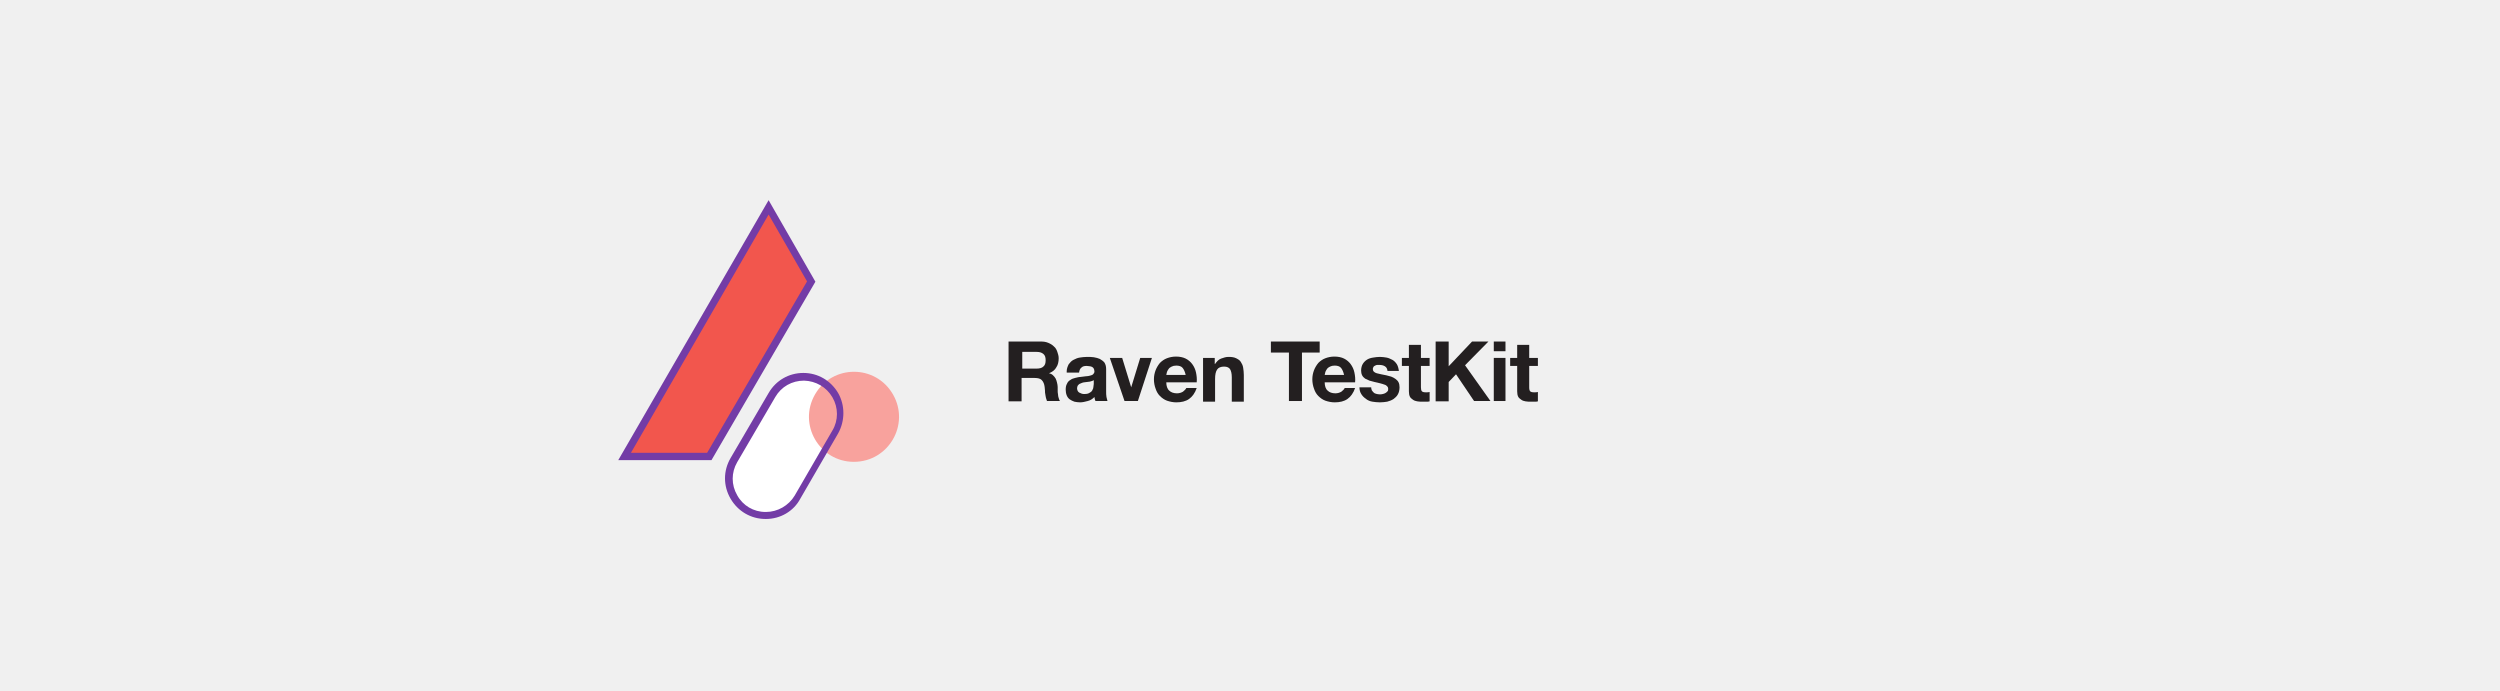
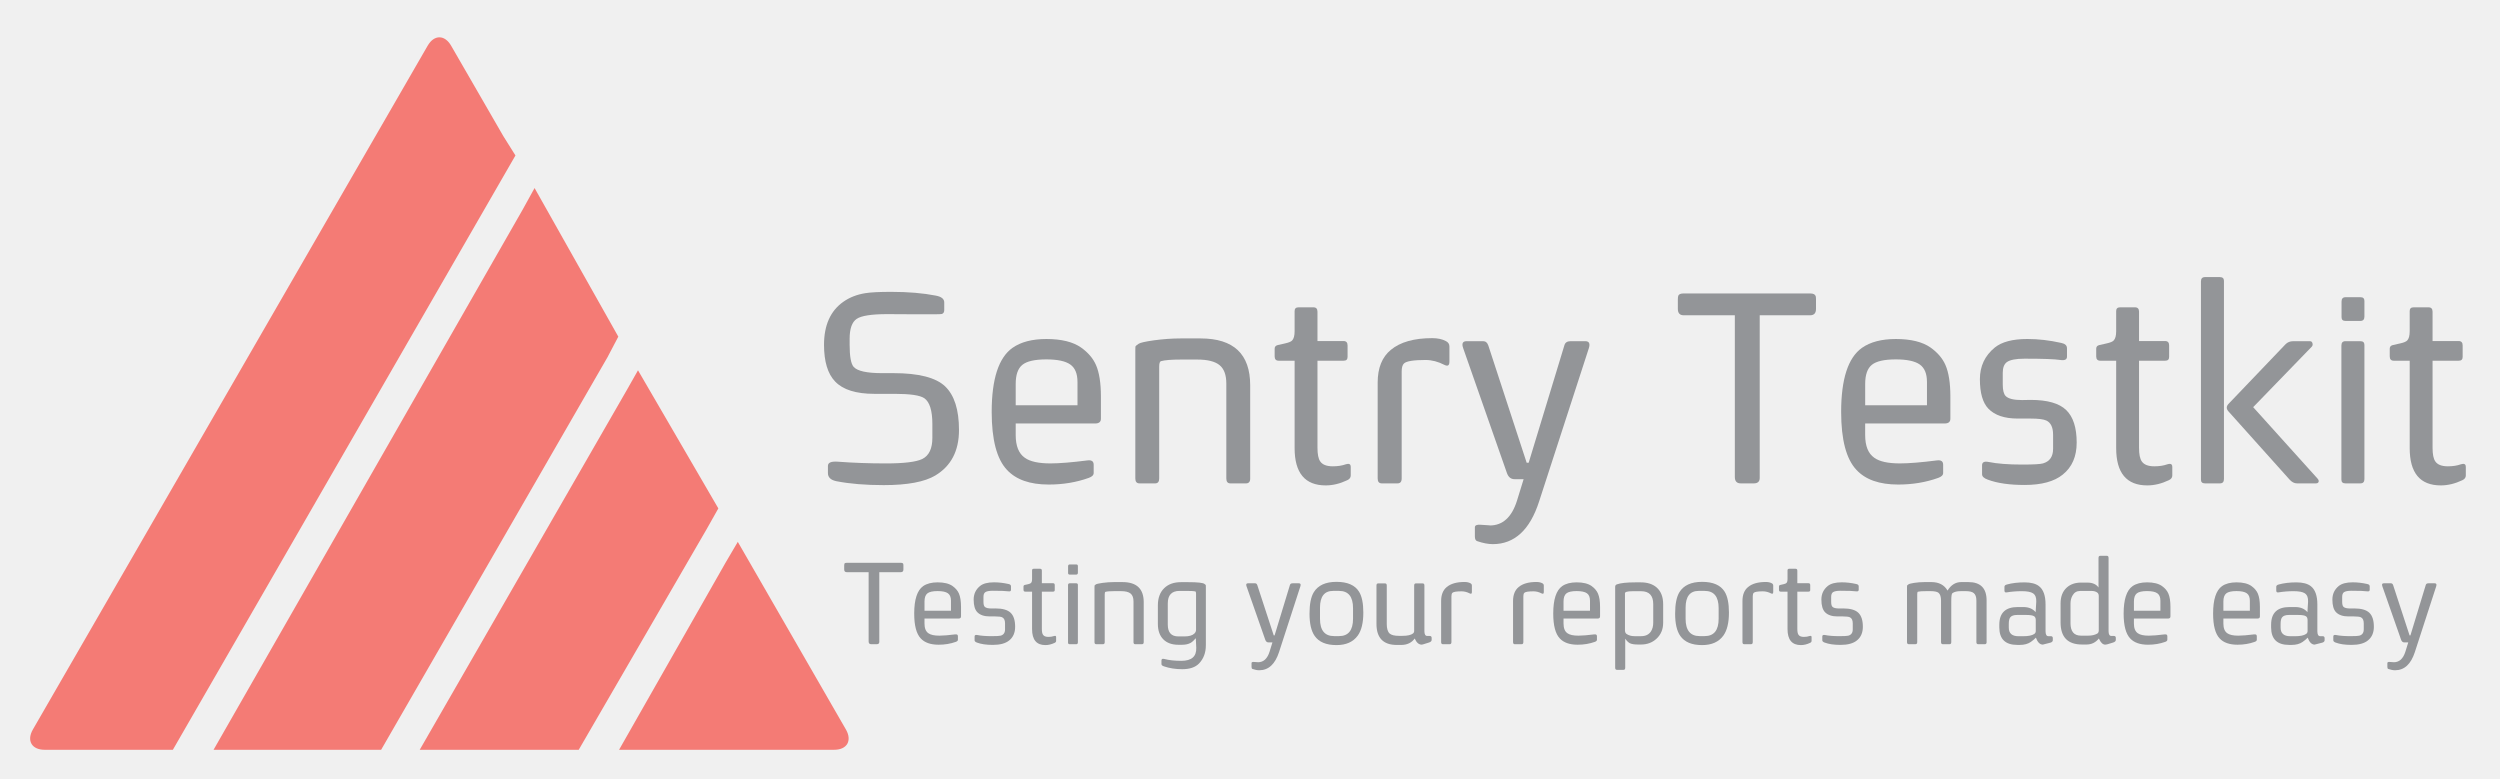
- <svg xmlns="http://www.w3.org/2000/svg" version="1.1" x="0px" y="0px" viewBox="0 0 748.1 206.7" style="enable-background:new 0 0 748.1 206.7;" xml:space="preserve">
-   <style type="text/css">
- 	.st0{display:none;}
- 	.st1{display:inline;}
- 	.st2{fill:#733CA6;}
- 	.st3{fill:#FFFFFF;}
- 	.st4{fill:#F8A29D;}
- 	.st5{fill:none;stroke:#733CA6;stroke-width:3.011;stroke-miterlimit:10;}
- 	.st6{fill:#F2564D;stroke:#733CA6;stroke-width:3.011;stroke-miterlimit:10;}
- 	.st7{fill:#FFFEFE;}
- 	.st8{fill:#FFFDFD;}
- 	.st9{fill:#FFFCFC;}
- 	.st10{fill:#FFFBFB;}
- 	.st11{fill:#FFFAFA;}
- 	.st12{fill:#FFF9F9;}
- 	.st13{fill:#FEF8F8;}
- 	.st14{fill:#FEF7F7;}
- 	.st15{fill:#FEF6F6;}
- 	.st16{fill:#FEF6F5;}
- 	.st17{fill:#FEF5F4;}
- 	.st18{fill:#FEF4F3;}
- 	.st19{fill:#FEF3F2;}
- 	.st20{fill:#FEF2F1;}
- 	.st21{fill:#FEF1F0;}
- 	.st22{fill:#FEF0EF;}
- 	.st23{fill:#FEEFEE;}
- 	.st24{fill:#FEEEED;}
- 	.st25{fill:#FEEDEC;}
- 	.st26{fill:#FEECEB;}
- 	.st27{fill:#FDEBEA;}
- 	.st28{fill:#FDEAE9;}
- 	.st29{fill:#FDE9E8;}
- 	.st30{fill:#FDE8E7;}
- 	.st31{fill:#FDE7E6;}
- 	.st32{fill:#FDE6E5;}
- 	.st33{fill:#FDE5E4;}
- 	.st34{fill:#FDE4E3;}
- 	.st35{fill:#FDE3E2;}
- 	.st36{fill:#FDE3E1;}
- 	.st37{fill:#FDE2E0;}
- 	.st38{fill:#FDE1DF;}
- 	.st39{fill:#FDE0DE;}
- 	.st40{fill:#FDDFDD;}
- 	.st41{fill:#FCDEDC;}
- 	.st42{fill:#FCDDDB;}
- 	.st43{fill:#FCDCDA;}
- 	.st44{fill:#FCDBD9;}
- 	.st45{fill:#FCDAD8;}
- 	.st46{fill:#FCD9D7;}
- 	.st47{fill:#FCD8D6;}
- 	.st48{fill:#FCD7D5;}
- 	.st49{fill:#FCD6D4;}
- 	.st50{fill:#FCD5D3;}
- 	.st51{fill:#FCD4D2;}
- 	.st52{fill:#FCD3D1;}
- 	.st53{fill:#FCD2D0;}
- 	.st54{fill:#FBD1CF;}
- 	.st55{fill:#FBD0CE;}
- 	.st56{fill:#FBD0CD;}
- 	.st57{fill:#FBCFCC;}
- 	.st58{fill:#FBCECB;}
- 	.st59{fill:#FBCDCA;}
- 	.st60{fill:#FBCCC9;}
- 	.st61{fill:#FBCBC8;}
- 	.st62{fill:#FBCAC7;}
- 	.st63{fill:#FBC9C6;}
- 	.st64{fill:#FBC8C5;}
- 	.st65{fill:#FBC7C4;}
- 	.st66{fill:#FBC6C3;}
- 	.st67{fill:#FBC5C2;}
- 	.st68{fill:#FAC4C1;}
- 	.st69{fill:#FAC3C0;}
- 	.st70{fill:#FAC2BF;}
- 	.st71{fill:#FAC1BE;}
- 	.st72{fill:#FAC0BD;}
- 	.st73{fill:#FABFBC;}
- 	.st74{fill:#FABEBB;}
- 	.st75{fill:#FABDBA;}
- 	.st76{fill:#FABDB9;}
- 	.st77{fill:#FABCB8;}
- 	.st78{fill:#FABBB7;}
- 	.st79{fill:#FABAB6;}
- 	.st80{fill:#FAB9B5;}
- 	.st81{fill:#FAB8B4;}
- 	.st82{fill:#F9B7B3;}
- 	.st83{fill:#F9B6B2;}
- 	.st84{fill:#F9B5B1;}
- 	.st85{fill:#F9B4B0;}
- 	.st86{fill:#F9B3AF;}
- 	.st87{fill:#F9B2AE;}
- 	.st88{fill:#F9B1AD;}
- 	.st89{fill:#F9B0AC;}
- 	.st90{fill:#F9AFAB;}
- 	.st91{fill:#F9AEAA;}
- 	.st92{fill:#F9ADA9;}
- 	.st93{fill:#F9ACA8;}
- 	.st94{fill:#F9ABA7;}
- 	.st95{fill:#F9ABA6;}
- 	.st96{fill:#F8AAA5;}
- 	.st97{fill:#F8A9A4;}
- 	.st98{fill:#F8A8A3;}
- 	.st99{fill:#F8A7A2;}
- 	.st100{fill:#F8A6A1;}
- 	.st101{fill:#F8A5A0;}
- 	.st102{fill:#F8A49F;}
- 	.st103{fill:#F8A39E;}
- 	.st104{fill:#F8A19C;}
- 	.st105{fill:#F8A09B;}
- 	.st106{fill:#F89F9A;}
- 	.st107{fill:#F89E99;}
- 	.st108{fill:#F79D98;}
- 	.st109{fill:#F79C97;}
- 	.st110{fill:#F79B96;}
- 	.st111{fill:#F79A95;}
- 	.st112{fill:#F79994;}
- 	.st113{fill:#F79893;}
- 	.st114{fill:#F79892;}
- 	.st115{fill:#F79791;}
- 	.st116{fill:#F79690;}
- 	.st117{fill:#F7958F;}
- 	.st118{fill:#F7948E;}
- 	.st119{fill:#F7938D;}
- 	.st120{fill:#F7928C;}
- 	.st121{fill:#F7918B;}
- 	.st122{fill:#F6908A;}
- 	.st123{fill:#F68F89;}
- 	.st124{fill:#F68E88;}
- 	.st125{fill:#F68D87;}
- 	.st126{fill:#F68C86;}
- 	.st127{fill:#F68B85;}
- 	.st128{fill:#F68A84;}
- 	.st129{fill:#F68983;}
- 	.st130{fill:#F68882;}
- 	.st131{fill:#F68781;}
- 	.st132{fill:#F68680;}
- 	.st133{fill:#F6857F;}
- 	.st134{fill:#F6857E;}
- 	.st135{fill:#F6847D;}
- 	.st136{fill:#F5837C;}
- 	.st137{fill:#F5827B;}
- 	.st138{fill:#F5817A;}
- 	.st139{fill:#F58079;}
- 	.st140{fill:#F57F78;}
- 	.st141{fill:#F57E77;}
- 	.st142{fill:#F57D76;}
- 	.st143{fill:#F57C75;}
- 	.st144{fill:#F57B74;}
- 	.st145{fill:#F57A73;}
- 	.st146{fill:#F57972;}
- 	.st147{fill:#F57871;}
- 	.st148{fill:#F57770;}
- 	.st149{fill:#F4766F;}
- 	.st150{fill:#F4756E;}
- 	.st151{fill:#F4746D;}
- 	.st152{fill:#F4736C;}
- 	.st153{fill:#F4726B;}
- 	.st154{fill:#F4726A;}
- 	.st155{fill:#F47169;}
- 	.st156{fill:#F47068;}
- 	.st157{fill:#F46F67;}
- 	.st158{fill:#F46E66;}
- 	.st159{fill:#F46D65;}
- 	.st160{fill:#F46C64;}
- 	.st161{fill:#F46B63;}
- 	.st162{fill:#F46A62;}
- 	.st163{fill:#F36961;}
- 	.st164{fill:#F36860;}
- 	.st165{fill:#F3675F;}
- 	.st166{fill:#F3665E;}
- 	.st167{fill:#F3655D;}
- 	.st168{fill:#F3645C;}
- 	.st169{fill:#F3635B;}
- 	.st170{fill:#F3625A;}
- 	.st171{fill:#F36159;}
- 	.st172{fill:#F36058;}
- 	.st173{fill:#F35F57;}
- 	.st174{fill:#F35F56;}
- 	.st175{fill:#F35E55;}
- 	.st176{fill:#F35D54;}
- 	.st177{fill:#F25C53;}
- 	.st178{fill:#F25B52;}
- 	.st179{fill:#F25A51;}
- 	.st180{fill:#F25950;}
- 	.st181{fill:#F2584F;}
- 	.st182{fill:#F2574E;}
- 	.st183{fill:#F2564D;}
- 	.st184{fill:none;stroke:#733CA6;stroke-width:3;stroke-linejoin:round;stroke-miterlimit:10;}
- 	.st185{fill:none;stroke:#733CA6;stroke-width:2.956;stroke-linejoin:round;stroke-miterlimit:10;}
- 	.st186{display:inline;fill:none;}
- 	.st187{display:inline;fill:#231F20;}
- 	.st188{font-family:'HelveticaNeueW01-75Bold';}
- 	.st189{font-size:25.001px;}
- 	.st190{fill:none;stroke:#733CA6;stroke-width:4.5;stroke-miterlimit:10;}
- 	.st191{fill:#F2564D;stroke:#733CA6;stroke-width:4.5;stroke-miterlimit:10;}
- 	.st192{fill:none;stroke:#733CA6;stroke-width:3.5;stroke-miterlimit:10;}
- 	.st193{fill:#F2564D;stroke:#733CA6;stroke-width:3.5;stroke-miterlimit:10;}
- 	.st194{fill:#231F20;}
- </style>
-   <g id="Live_text_x26_lines" class="st0">
-     <rect x="329.2" y="102.2" class="st186" width="163.1" height="30.1" />
-     <text transform="matrix(1 0 0 1 329.2068 120.0483)" class="st187 st188 st189">Sentry TestKit</text>
-   </g>
-   <g id="Layer_1">
+ <svg xmlns="http://www.w3.org/2000/svg" version="1.1" id="Layer_1" x="0px" y="0px" width="295.334px" height="92px" viewBox="0 0 295.334 92" enable-background="new 0 0 295.334 92" xml:space="preserve">
+   <g>
+     <g>
+       <path fill="#F47B75" d="M60.892,18.365l-1.433-2.285L53.293,5.399c-0.763-1.32-2.009-1.32-2.771,0L3.886,86.175    c-0.762,1.32-0.139,2.4,1.386,2.4h15.149L60.892,18.365z" />
+     </g>
+     <g>
+       <polygon fill="#F47B75" points="71.769,42.195 73.043,39.769 63.151,22.214 61.725,24.797 25.228,88.575 45.024,88.575   " />
+     </g>
    <g>
      <g>
-         <g>
-           <path class="st3" d="M229.1,154.3l0.1,0c3.9,0,7.6-2.1,9.5-5.5l11.3-19.5c2-3.4,2-7.6,0-11l0,0c-4.2-7.3-14.7-7.3-19-0.1      l-11.4,19.5C215.4,145.1,220.6,154.2,229.1,154.3z" />
-         </g>
-         <g>
-           <path class="st4" d="M267.2,118L267.2,118c-5.2-9-18.1-9-23.3,0l0,0c-5.2,9,1.3,20.2,11.6,20.2h0      C265.9,138.2,272.4,127,267.2,118z" />
-         </g>
-         <g>
-           <path class="st2" d="M229.2,155.3C229.2,155.3,229.2,155.3,229.2,155.3h-0.1c-4.4,0-8.3-2.3-10.5-6.1c-2.2-3.8-2.2-8.3,0-12.1      l11.4-19.5c2.2-3.8,6.1-6,10.4-6c0,0,0,0,0,0c4.4,0,8.2,2.3,10.4,6c2.1,3.7,2.1,8.3,0,12.1l-11.3,19.5      C237.5,153,233.5,155.3,229.2,155.3z M229.1,153.2h0.1c0,0,0,0,0,0c3.5,0,6.8-1.9,8.6-4.9l11.3-19.5c1.8-3,1.8-6.8,0-9.9      c-1.8-3.1-5-4.9-8.5-5c-3.6,0-6.8,1.8-8.6,4.9l-11.4,19.5c-1.8,3.1-1.8,6.8,0,9.9C222.3,151.3,225.5,153.2,229.1,153.2z" />
-         </g>
-         <g>
-           <polygon class="st183" points="230,62.1 186.9,136.6 212.3,136.6 242.8,84.2     " />
-           <path class="st2" d="M212.9,137.7l-27.9,0l45-77.8l14,24.4L212.9,137.7z M188.8,135.5l22.8,0l29.9-51.3l-11.5-20L188.8,135.5z" />
-         </g>
+         <polygon fill="#F47B75" points="83.488,62.494 84.86,60.06 75.369,43.745 74.029,46.109 49.583,88.575 68.366,88.575    " />
+       </g>
+       <g>
+         <path fill="#F47B75" d="M73.132,88.575h25.41c1.525,0,2.148-1.08,1.387-2.4l-12.77-22.163l-1.41,2.397L73.132,88.575z" />
      </g>
    </g>
-     <g>
-       <path class="st194" d="M301.9,102.2h9.6c0.8,0,1.5,0.1,2.2,0.4s1.2,0.6,1.7,1.1c0.5,0.4,0.8,1,1,1.6c0.2,0.6,0.4,1.2,0.4,1.9    c0,1-0.2,2-0.7,2.7c-0.4,0.8-1.2,1.4-2.2,1.8v0c0.5,0.1,0.9,0.3,1.2,0.6s0.6,0.6,0.8,1c0.2,0.4,0.3,0.8,0.4,1.2    c0.1,0.4,0.2,0.9,0.2,1.3c0,0.3,0,0.6,0,1c0,0.4,0,0.8,0.1,1.2c0,0.4,0.1,0.8,0.2,1.1s0.2,0.7,0.4,0.9h-3.9    c-0.1-0.3-0.2-0.6-0.3-0.9c-0.1-0.3-0.1-0.7-0.2-1.1s-0.1-0.8-0.1-1.1c0-0.4-0.1-0.8-0.1-1.1c-0.1-0.9-0.4-1.6-0.9-2.1    c-0.4-0.4-1.1-0.6-2.1-0.6h-3.9v7h-3.9V102.2z M305.9,110.3h4.3c0.9,0,1.6-0.2,2-0.6c0.5-0.4,0.7-1,0.7-1.9c0-0.9-0.2-1.5-0.7-1.9    c-0.5-0.4-1.1-0.6-2-0.6h-4.3V110.3z" />
-       <path class="st194" d="M319.2,111.1c0-0.8,0.3-1.5,0.6-2.1c0.4-0.5,0.8-1,1.4-1.3c0.6-0.3,1.2-0.6,1.9-0.7    c0.7-0.1,1.4-0.2,2.2-0.2c0.6,0,1.3,0,2,0.1s1.3,0.3,1.8,0.5c0.5,0.3,1,0.6,1.4,1.1c0.3,0.5,0.5,1.1,0.5,1.9v6.7    c0,0.6,0,1.1,0.1,1.7c0.1,0.5,0.2,0.9,0.3,1.2h-3.6c-0.1-0.2-0.1-0.4-0.2-0.6c0-0.2-0.1-0.4-0.1-0.6c-0.6,0.6-1.2,1-2,1.2    c-0.8,0.2-1.5,0.4-2.3,0.4c-0.6,0-1.2-0.1-1.7-0.2c-0.5-0.2-1-0.4-1.4-0.7c-0.4-0.3-0.7-0.7-0.9-1.2c-0.2-0.5-0.3-1.1-0.3-1.7    c0-0.7,0.1-1.3,0.4-1.8c0.2-0.5,0.6-0.9,1-1.1c0.4-0.3,0.9-0.5,1.4-0.6c0.5-0.1,1.1-0.3,1.6-0.3c0.5-0.1,1.1-0.1,1.6-0.2    c0.5,0,0.9-0.1,1.3-0.2c0.4-0.1,0.7-0.2,0.9-0.4s0.4-0.5,0.4-0.8c0-0.4-0.1-0.7-0.2-0.9c-0.1-0.2-0.3-0.4-0.5-0.5    c-0.2-0.1-0.5-0.2-0.7-0.2c-0.3,0-0.6-0.1-0.9-0.1c-0.7,0-1.2,0.1-1.6,0.5c-0.4,0.3-0.6,0.8-0.7,1.5H319.2z M327.4,113.7    c-0.2,0.1-0.3,0.2-0.6,0.3c-0.2,0.1-0.5,0.1-0.7,0.2c-0.3,0-0.5,0.1-0.8,0.1c-0.3,0-0.6,0.1-0.8,0.1c-0.3,0-0.5,0.1-0.8,0.2    s-0.5,0.2-0.7,0.3s-0.3,0.3-0.5,0.5c-0.1,0.2-0.2,0.5-0.2,0.8c0,0.3,0.1,0.6,0.2,0.8c0.1,0.2,0.3,0.4,0.5,0.5s0.4,0.2,0.7,0.3    s0.5,0.1,0.8,0.1c0.7,0,1.2-0.1,1.6-0.4c0.4-0.2,0.7-0.5,0.8-0.8c0.2-0.3,0.3-0.7,0.3-1c0-0.3,0.1-0.6,0.1-0.8V113.7z" />
-       <path class="st194" d="M340.5,120h-4l-4.4-12.9h3.7l2.7,8.8h0l2.7-8.8h3.5L340.5,120z" />
-       <path class="st194" d="M349,114.4c0,1.1,0.3,2,0.9,2.5c0.5,0.5,1.3,0.8,2.3,0.8c0.7,0,1.3-0.2,1.8-0.5c0.5-0.4,0.8-0.7,1-1.1h3.1    c-0.5,1.5-1.3,2.6-2.3,3.3c-1,0.7-2.3,1-3.8,1c-1,0-1.9-0.2-2.8-0.5c-0.8-0.3-1.5-0.8-2.1-1.4c-0.6-0.6-1-1.3-1.3-2.2    c-0.3-0.8-0.5-1.8-0.5-2.8c0-1,0.2-1.9,0.5-2.7c0.3-0.8,0.8-1.6,1.3-2.2c0.6-0.6,1.3-1.1,2.1-1.4s1.7-0.5,2.7-0.5    c1.1,0,2.1,0.2,2.9,0.6c0.8,0.4,1.5,1,2,1.7c0.5,0.7,0.9,1.5,1.1,2.5s0.3,1.9,0.2,2.9H349z M354.8,112.2c-0.2-0.9-0.5-1.6-0.9-2.1    c-0.4-0.5-1.1-0.7-1.9-0.7c-0.6,0-1,0.1-1.4,0.3c-0.4,0.2-0.7,0.4-0.9,0.7c-0.2,0.3-0.4,0.6-0.5,0.9c-0.1,0.3-0.1,0.6-0.2,0.9    H354.8z" />
-       <path class="st194" d="M360.1,107.1h3.4v1.8h0.1c0.5-0.7,1-1.3,1.8-1.6s1.5-0.5,2.2-0.5c1,0,1.7,0.1,2.3,0.4s1.1,0.6,1.4,1.1    c0.3,0.5,0.6,1,0.7,1.7c0.1,0.7,0.2,1.4,0.2,2.2v8h-3.6v-7.3c0-1.1-0.2-1.9-0.5-2.4c-0.3-0.5-0.9-0.8-1.8-0.8    c-1,0-1.7,0.3-2.1,0.9s-0.6,1.5-0.6,2.8v6.8h-3.6V107.1z" />
-       <path class="st194" d="M385.6,105.5h-5.3v-3.3h14.6v3.3h-5.3V120h-3.9V105.5z" />
-       <path class="st194" d="M396.4,114.4c0,1.1,0.3,2,0.9,2.5c0.5,0.5,1.3,0.8,2.3,0.8c0.7,0,1.3-0.2,1.8-0.5c0.5-0.4,0.8-0.7,1-1.1    h3.1c-0.5,1.5-1.3,2.6-2.3,3.3c-1,0.7-2.3,1-3.8,1c-1,0-1.9-0.2-2.8-0.5c-0.8-0.3-1.5-0.8-2.1-1.4c-0.6-0.6-1-1.3-1.3-2.2    c-0.3-0.8-0.5-1.8-0.5-2.8c0-1,0.2-1.9,0.5-2.7c0.3-0.8,0.8-1.6,1.3-2.2c0.6-0.6,1.3-1.1,2.1-1.4s1.7-0.5,2.7-0.5    c1.1,0,2.1,0.2,2.9,0.6c0.8,0.4,1.5,1,2,1.7c0.5,0.7,0.9,1.5,1.1,2.5s0.3,1.9,0.2,2.9H396.4z M402.2,112.2    c-0.2-0.9-0.5-1.6-0.9-2.1c-0.4-0.5-1.1-0.7-1.9-0.7c-0.6,0-1,0.1-1.4,0.3c-0.4,0.2-0.7,0.4-0.9,0.7c-0.2,0.3-0.4,0.6-0.5,0.9    c-0.1,0.3-0.1,0.6-0.2,0.9H402.2z" />
-       <path class="st194" d="M410.3,115.8c0,0.4,0.1,0.7,0.2,1c0.2,0.3,0.4,0.5,0.6,0.7s0.5,0.3,0.9,0.4s0.7,0.1,1,0.1    c0.2,0,0.5,0,0.8-0.1c0.3-0.1,0.5-0.1,0.8-0.3c0.2-0.1,0.4-0.3,0.6-0.5c0.2-0.2,0.2-0.5,0.2-0.8c0-0.3-0.1-0.5-0.3-0.7    c-0.2-0.2-0.4-0.4-0.8-0.5c-0.3-0.1-0.8-0.3-1.3-0.4s-1.1-0.3-1.7-0.4c-0.5-0.1-1-0.3-1.5-0.4c-0.5-0.2-0.9-0.4-1.3-0.6    c-0.4-0.3-0.7-0.6-0.9-1s-0.3-0.9-0.3-1.4c0-0.8,0.2-1.5,0.5-2s0.8-1,1.3-1.3c0.5-0.3,1.1-0.5,1.8-0.6c0.7-0.1,1.3-0.2,2-0.2    s1.4,0.1,2,0.2s1.2,0.4,1.8,0.7c0.5,0.3,0.9,0.7,1.3,1.3c0.3,0.5,0.5,1.2,0.6,2h-3.4c-0.1-0.7-0.3-1.1-0.8-1.4s-1-0.4-1.7-0.4    c-0.2,0-0.4,0-0.6,0s-0.4,0.1-0.6,0.2s-0.4,0.2-0.5,0.4c-0.1,0.2-0.2,0.4-0.2,0.6c0,0.3,0.1,0.6,0.3,0.8s0.5,0.4,0.9,0.5    s0.8,0.2,1.3,0.3s1,0.2,1.5,0.3c0.5,0.1,1,0.3,1.5,0.4c0.5,0.2,0.9,0.4,1.3,0.7c0.4,0.3,0.7,0.6,0.9,1c0.2,0.4,0.3,0.9,0.3,1.5    c0,0.8-0.2,1.6-0.5,2.1c-0.3,0.6-0.8,1-1.3,1.4c-0.6,0.4-1.2,0.6-1.9,0.8c-0.7,0.1-1.4,0.2-2.2,0.2c-0.8,0-1.5-0.1-2.2-0.2    c-0.7-0.1-1.4-0.4-1.9-0.8c-0.6-0.4-1-0.8-1.4-1.4c-0.4-0.6-0.6-1.3-0.6-2.1H410.3z" />
-       <path class="st194" d="M425.2,107.1h2.6v2.4h-2.6v6.4c0,0.6,0.1,1,0.3,1.2c0.2,0.2,0.6,0.3,1.2,0.3c0.4,0,0.8,0,1.1-0.1v2.8    c-0.3,0.1-0.6,0.1-1,0.1c-0.4,0-0.7,0-1.1,0c-0.5,0-1.1,0-1.6-0.1c-0.5-0.1-0.9-0.2-1.3-0.5s-0.7-0.5-0.9-0.9s-0.3-0.9-0.3-1.6    v-7.6h-2.1v-2.4h2.1v-3.9h3.6V107.1z" />
-       <path class="st194" d="M429.6,102.2h3.9v7.4l7-7.4h4.9l-7,7.1L446,120h-4.9l-5.4-8l-2.2,2.3v5.8h-3.9V102.2z" />
-       <path class="st194" d="M450.6,105.1H447v-2.9h3.5V105.1z M447,107.1h3.5V120H447V107.1z" />
-       <path class="st194" d="M457.6,107.1h2.6v2.4h-2.6v6.4c0,0.6,0.1,1,0.3,1.2c0.2,0.2,0.6,0.3,1.2,0.3c0.4,0,0.8,0,1.1-0.1v2.8    c-0.3,0.1-0.6,0.1-1,0.1c-0.4,0-0.7,0-1.1,0c-0.5,0-1.1,0-1.6-0.1c-0.5-0.1-0.9-0.2-1.3-0.5s-0.7-0.5-0.9-0.9s-0.3-0.9-0.3-1.6    v-7.6h-2.1v-2.4h2.1v-3.9h3.6V107.1z" />
-     </g>
+   </g>
+   <g>
+     <rect x="83.855" y="32.747" fill="none" width="219.646" height="45.297" />
+     <path fill="#939598" d="M113.289,50.797c0,2.461-0.928,4.25-2.785,5.367c-1.265,0.763-3.299,1.145-6.102,1.145   c-2.152,0-4.016-0.154-5.588-0.461c-0.672-0.137-1.008-0.456-1.008-0.957v-0.855c0-0.387,0.387-0.552,1.162-0.495   c1.811,0.137,3.702,0.205,5.674,0.205c2.164,0,3.605-0.177,4.323-0.53c0.786-0.398,1.179-1.23,1.179-2.494v-1.624   c0-1.595-0.318-2.614-0.957-3.06c-0.512-0.342-1.674-0.512-3.486-0.512h-2.409c-2.165,0-3.708-0.484-4.632-1.453   c-0.877-0.911-1.315-2.358-1.315-4.341c0-2.312,0.757-4.005,2.272-5.075c0.74-0.524,1.612-0.866,2.615-1.025   c0.638-0.104,1.658-0.154,3.059-0.154c1.994,0,3.748,0.148,5.264,0.444c0.661,0.126,0.992,0.394,0.992,0.804v0.905   c0,0.251-0.098,0.404-0.291,0.462c-0.103,0.022-0.388,0.033-0.854,0.033c-0.376,0-1.22,0-2.529,0   c-1.413-0.011-2.433-0.017-3.06-0.017c-1.857,0-3.062,0.188-3.613,0.563c-0.554,0.377-0.83,1.162-0.83,2.359v0.684   c0,1.4,0.16,2.278,0.479,2.631c0.445,0.49,1.561,0.735,3.35,0.735h1.351c2.974,0,5.007,0.521,6.101,1.563   C112.742,46.688,113.289,48.405,113.289,50.797z" />
+     <path fill="#939598" d="M130.055,49.465c0,0.375-0.229,0.563-0.684,0.563h-9.383v1.367c0,1.288,0.359,2.182,1.077,2.683   c0.615,0.445,1.624,0.667,3.024,0.667c1.061,0,2.523-0.12,4.393-0.358c0.479-0.058,0.718,0.113,0.718,0.512v0.975   c0,0.251-0.194,0.444-0.581,0.581c-1.459,0.524-3.037,0.786-4.734,0.786c-2.21,0-3.851-0.575-4.922-1.727   c-1.207-1.275-1.811-3.56-1.811-6.853c0-3.885,0.82-6.409,2.461-7.571c0.99-0.694,2.324-1.042,3.998-1.042   c1.777,0,3.145,0.336,4.102,1.009c0.832,0.592,1.419,1.281,1.761,2.067c0.388,0.889,0.581,2.131,0.581,3.726V49.465z    M127.286,45.107c0-0.968-0.285-1.651-0.854-2.051c-0.57-0.398-1.51-0.599-2.82-0.599c-1.367,0-2.312,0.214-2.836,0.642   c-0.525,0.427-0.787,1.177-0.787,2.247v2.529h7.298V45.107z" />
+     <path fill="#939598" d="M147.691,56.523c0,0.388-0.166,0.581-0.496,0.581h-1.846c-0.318,0-0.479-0.193-0.479-0.581V45.312   c0-1.025-0.271-1.754-0.812-2.188c-0.541-0.433-1.415-0.649-2.623-0.649h-1.914c-1.116,0-1.903,0.062-2.358,0.188   c-0.148,0.035-0.223,0.251-0.223,0.65v13.21c0,0.388-0.159,0.581-0.479,0.581h-1.846c-0.33,0-0.495-0.193-0.495-0.581V41.399   c0-0.297,0.009-0.462,0.025-0.496c0.018-0.034,0.14-0.131,0.368-0.291c0.17-0.125,0.773-0.262,1.811-0.41   c1.105-0.147,2.148-0.222,3.128-0.222h2.376c3.907,0,5.861,1.846,5.861,5.537V56.523z" />
+     <path fill="#939598" d="M159.568,56.165c0,0.25-0.137,0.438-0.41,0.563c-0.865,0.41-1.715,0.615-2.546,0.615   c-2.45,0-3.675-1.47-3.675-4.409V42.612h-1.879c-0.32,0-0.479-0.171-0.479-0.513v-0.905c0-0.229,0.119-0.37,0.358-0.428   l0.905-0.205c0.41-0.091,0.678-0.205,0.804-0.342c0.193-0.205,0.29-0.564,0.29-1.076V36.75c0-0.297,0.154-0.445,0.462-0.445h1.761   c0.318,0,0.479,0.172,0.479,0.514v3.469h3.076c0.318,0,0.479,0.171,0.479,0.513v1.367c0,0.297-0.154,0.444-0.462,0.444h-3.093V52.9   c0,0.764,0.107,1.299,0.324,1.606c0.262,0.388,0.758,0.581,1.486,0.581c0.582,0,1.094-0.079,1.539-0.239   c0.125-0.034,0.227-0.051,0.307-0.051c0.183,0.011,0.273,0.131,0.273,0.358V56.165z" />
+     <path fill="#939598" d="M171.225,42.731c0,0.445-0.194,0.57-0.582,0.377c-0.752-0.388-1.498-0.582-2.238-0.582   c-1.413,0-2.262,0.137-2.547,0.41c-0.182,0.172-0.273,0.49-0.273,0.957v12.63c0,0.388-0.165,0.581-0.495,0.581h-1.846   c-0.331,0-0.495-0.193-0.495-0.581V45.192c0-1.72,0.518-3.008,1.555-3.861c1.116-0.924,2.746-1.385,4.888-1.385   c0.638,0,1.173,0.114,1.606,0.342c0.285,0.137,0.428,0.354,0.428,0.649V42.731z" />
+     <path fill="#939598" d="M187.699,41.125l-5.879,18.115c-1.083,3.36-2.906,5.041-5.469,5.041c-0.547,0-1.168-0.119-1.863-0.359   c-0.171-0.068-0.256-0.25-0.256-0.547v-1.076c0-0.239,0.222-0.342,0.666-0.308c0.945,0.057,1.311,0.085,1.094,0.085   c1.526,0,2.598-0.974,3.213-2.922l0.786-2.547h-1.077c-0.433,0-0.734-0.25-0.905-0.752l-5.161-14.73   c-0.193-0.547-0.057-0.82,0.41-0.82h1.948c0.296,0,0.501,0.17,0.615,0.512l4.528,13.844h0.24l4.221-13.877   c0.091-0.319,0.336-0.479,0.734-0.479h1.727C187.727,40.305,187.869,40.579,187.699,41.125z" />
+     <path fill="#939598" d="M214.53,36.494c0,0.502-0.234,0.752-0.701,0.752h-5.947v19.209c0,0.434-0.234,0.649-0.701,0.649h-1.537   c-0.469,0-0.701-0.25-0.701-0.752V37.246h-6.032c-0.468,0-0.701-0.25-0.701-0.752v-1.128c0-0.182,0.018-0.324,0.051-0.428   c0.068-0.182,0.285-0.273,0.65-0.273h14.919c0.377,0,0.598,0.109,0.666,0.325c0.023,0.08,0.035,0.205,0.035,0.376V36.494z" />
+     <path fill="#939598" d="M230.405,49.465c0,0.375-0.228,0.563-0.684,0.563h-9.382v1.367c0,1.288,0.358,2.182,1.077,2.683   c0.615,0.445,1.623,0.667,3.024,0.667c1.06,0,2.523-0.12,4.392-0.358c0.479-0.058,0.719,0.113,0.719,0.512v0.975   c0,0.251-0.194,0.444-0.582,0.581c-1.458,0.524-3.036,0.786-4.733,0.786c-2.211,0-3.852-0.575-4.922-1.727   c-1.208-1.275-1.812-3.56-1.812-6.853c0-3.885,0.82-6.409,2.461-7.571c0.991-0.694,2.324-1.042,3.999-1.042   c1.777,0,3.145,0.336,4.102,1.009c0.831,0.592,1.419,1.281,1.761,2.067c0.387,0.889,0.58,2.131,0.58,3.726V49.465z M227.638,45.107   c0-0.968-0.285-1.651-0.855-2.051c-0.569-0.398-1.51-0.599-2.819-0.599c-1.367,0-2.313,0.214-2.837,0.642   c-0.524,0.427-0.786,1.177-0.786,2.247v2.529h7.298V45.107z" />
+     <path fill="#939598" d="M245.326,52.285c0,1.641-0.547,2.899-1.641,3.776c-1.003,0.82-2.507,1.23-4.512,1.23   c-1.789,0-3.242-0.21-4.358-0.632c-0.444-0.159-0.667-0.37-0.667-0.632v-1.061c0-0.364,0.257-0.495,0.77-0.393   c1.002,0.205,2.33,0.308,3.982,0.308c1.31,0,2.124-0.045,2.443-0.137c0.797-0.228,1.196-0.804,1.196-1.726v-1.658   c0-0.865-0.263-1.424-0.786-1.675c-0.319-0.159-0.951-0.239-1.896-0.239h-1.504c-1.55,0-2.701-0.387-3.453-1.162   c-0.672-0.694-1.008-1.856-1.008-3.486c0-1.538,0.587-2.785,1.76-3.742c0.832-0.673,2.113-1.009,3.846-1.009   c1.287,0,2.62,0.153,3.999,0.462c0.455,0.091,0.684,0.302,0.684,0.632v0.991c0,0.342-0.263,0.473-0.786,0.393   c-0.661-0.102-2.068-0.153-4.221-0.153c-1.025,0-1.727,0.137-2.103,0.41c-0.319,0.239-0.479,0.661-0.479,1.265v1.367   c0,0.673,0.113,1.128,0.342,1.367c0.308,0.319,0.951,0.479,1.931,0.479l1.025-0.018c1.972,0,3.37,0.399,4.196,1.197   C244.912,49.237,245.326,50.519,245.326,52.285z" />
+     <path fill="#939598" d="M256.622,56.165c0,0.25-0.137,0.438-0.41,0.563c-0.865,0.41-1.715,0.615-2.546,0.615   c-2.45,0-3.675-1.47-3.675-4.409V42.612h-1.879c-0.319,0-0.479-0.171-0.479-0.513v-0.905c0-0.229,0.119-0.37,0.358-0.428   l0.905-0.205c0.41-0.091,0.678-0.205,0.804-0.342c0.193-0.205,0.29-0.564,0.29-1.076V36.75c0-0.297,0.154-0.445,0.462-0.445h1.761   c0.318,0,0.479,0.172,0.479,0.514v3.469h3.076c0.318,0,0.479,0.171,0.479,0.513v1.367c0,0.297-0.154,0.444-0.462,0.444h-3.093V52.9   c0,0.764,0.107,1.299,0.324,1.606c0.262,0.388,0.758,0.581,1.486,0.581c0.582,0,1.094-0.079,1.539-0.239   c0.125-0.034,0.228-0.051,0.307-0.051c0.183,0.011,0.273,0.131,0.273,0.358V56.165z" />
+     <path fill="#939598" d="M262.723,56.591c0,0.342-0.159,0.513-0.479,0.513h-1.76c-0.319,0-0.479-0.147-0.479-0.444V33.247   c0-0.342,0.159-0.513,0.479-0.513h1.76c0.319,0,0.479,0.148,0.479,0.444V56.591z M273.797,56.557   c0.114,0.137,0.148,0.263,0.104,0.376c-0.046,0.114-0.154,0.171-0.325,0.171h-2.222c-0.319,0-0.615-0.154-0.889-0.461l-7.229-8.066   c-0.251-0.297-0.24-0.587,0.033-0.872l6.717-7.024c0.239-0.25,0.547-0.375,0.923-0.375h1.966c0.17,0,0.273,0.085,0.307,0.256   c0.046,0.16,0.012,0.297-0.102,0.41l-6.904,7.127L273.797,56.557z" />
+     <path fill="#939598" d="M279.317,56.591c0,0.342-0.16,0.513-0.479,0.513h-1.761c-0.319,0-0.479-0.147-0.479-0.444V40.817   c0-0.342,0.159-0.512,0.479-0.512h1.761c0.318,0,0.479,0.147,0.479,0.443V56.591z M279.317,37.399c0,0.342-0.16,0.514-0.479,0.514   h-1.761c-0.308,0-0.462-0.148-0.462-0.445v-1.846c0-0.342,0.16-0.512,0.479-0.512h1.761c0.308,0,0.462,0.147,0.462,0.443V37.399z" />
+     <path fill="#939598" d="M291.297,56.165c0,0.25-0.137,0.438-0.41,0.563c-0.865,0.41-1.715,0.615-2.546,0.615   c-2.45,0-3.675-1.47-3.675-4.409V42.612h-1.879c-0.319,0-0.479-0.171-0.479-0.513v-0.905c0-0.229,0.119-0.37,0.358-0.428   l0.905-0.205c0.41-0.091,0.678-0.205,0.804-0.342c0.193-0.205,0.29-0.564,0.29-1.076V36.75c0-0.297,0.154-0.445,0.462-0.445h1.761   c0.318,0,0.479,0.172,0.479,0.514v3.469h3.076c0.318,0,0.479,0.171,0.479,0.513v1.367c0,0.297-0.154,0.444-0.462,0.444h-3.093V52.9   c0,0.764,0.107,1.299,0.324,1.606c0.262,0.388,0.758,0.581,1.486,0.581c0.582,0,1.094-0.079,1.539-0.239   c0.125-0.034,0.228-0.051,0.307-0.051c0.183,0.011,0.273,0.131,0.273,0.358V56.165z" />
+     <path fill="#939598" d="M106.724,67.271c0,0.215-0.101,0.322-0.3,0.322h-2.549v8.232c0,0.186-0.101,0.278-0.301,0.278h-0.659   c-0.2,0-0.3-0.107-0.3-0.322v-8.188h-2.586c-0.2,0-0.301-0.107-0.301-0.322v-0.483c0-0.078,0.008-0.139,0.022-0.184   c0.029-0.077,0.122-0.117,0.278-0.117h6.395c0.16,0,0.256,0.047,0.285,0.14c0.01,0.034,0.015,0.088,0.015,0.161V67.271z" />
+     <path fill="#939598" d="M113.527,72.831c0,0.16-0.098,0.241-0.293,0.241h-4.021v0.586c0,0.552,0.153,0.936,0.462,1.149   c0.264,0.191,0.695,0.286,1.296,0.286c0.454,0,1.081-0.052,1.882-0.153c0.205-0.024,0.309,0.049,0.309,0.219v0.418   c0,0.107-0.084,0.19-0.25,0.249c-0.625,0.225-1.301,0.337-2.028,0.337c-0.947,0-1.65-0.246-2.109-0.74   c-0.518-0.546-0.776-1.525-0.776-2.937c0-1.665,0.352-2.747,1.055-3.245c0.425-0.297,0.996-0.446,1.714-0.446   c0.762,0,1.348,0.145,1.758,0.433c0.356,0.254,0.608,0.549,0.755,0.886c0.166,0.381,0.248,0.913,0.248,1.597V72.831z    M112.342,70.962c0-0.415-0.123-0.708-0.367-0.879s-0.646-0.257-1.208-0.257c-0.586,0-0.991,0.092-1.216,0.275   c-0.225,0.183-0.337,0.504-0.337,0.963v1.084h3.128V70.962z" />
+     <path fill="#939598" d="M119.922,74.039c0,0.703-0.234,1.243-0.703,1.618c-0.43,0.352-1.074,0.527-1.934,0.527   c-0.767,0-1.389-0.09-1.867-0.271c-0.191-0.068-0.286-0.158-0.286-0.271v-0.455c0-0.155,0.11-0.212,0.329-0.168   c0.43,0.088,0.999,0.132,1.707,0.132c0.562,0,0.91-0.02,1.047-0.059c0.342-0.098,0.514-0.345,0.514-0.739v-0.711   c0-0.371-0.113-0.61-0.338-0.718c-0.137-0.068-0.407-0.103-0.812-0.103h-0.645c-0.664,0-1.157-0.166-1.479-0.498   c-0.288-0.298-0.433-0.796-0.433-1.494c0-0.659,0.252-1.193,0.755-1.604c0.356-0.288,0.905-0.433,1.647-0.433   c0.553,0,1.123,0.065,1.715,0.198c0.195,0.039,0.293,0.129,0.293,0.271v0.425c0,0.146-0.113,0.203-0.338,0.168   c-0.283-0.043-0.886-0.065-1.809-0.065c-0.439,0-0.74,0.059-0.9,0.176c-0.137,0.103-0.205,0.283-0.205,0.542v0.586   c0,0.288,0.049,0.483,0.146,0.586c0.131,0.137,0.407,0.205,0.827,0.205l0.439-0.008c0.845,0,1.444,0.172,1.798,0.514   S119.922,73.282,119.922,74.039z" />
+     <path fill="#939598" d="M124.764,75.702c0,0.107-0.059,0.188-0.176,0.241c-0.371,0.176-0.735,0.264-1.092,0.264   c-1.05,0-1.574-0.63-1.574-1.89v-4.424h-0.807c-0.137,0-0.205-0.073-0.205-0.22v-0.388c0-0.098,0.052-0.159,0.154-0.184   l0.389-0.088c0.176-0.039,0.29-0.088,0.344-0.146c0.083-0.088,0.125-0.242,0.125-0.461v-1.025c0-0.127,0.065-0.191,0.197-0.191   h0.754c0.137,0,0.205,0.074,0.205,0.221v1.486h1.318c0.137,0,0.205,0.073,0.205,0.22v0.586c0,0.127-0.065,0.19-0.197,0.19h-1.326   v4.409c0,0.327,0.047,0.557,0.14,0.688c0.112,0.166,0.325,0.249,0.638,0.249c0.248,0,0.469-0.034,0.658-0.103   c0.055-0.015,0.098-0.021,0.133-0.021c0.078,0.005,0.117,0.056,0.117,0.153V75.702z" />
+     <path fill="#939598" d="M127.334,75.884c0,0.146-0.068,0.22-0.205,0.22h-0.754c-0.137,0-0.205-0.063-0.205-0.19v-6.79   c0-0.146,0.068-0.219,0.205-0.219h0.754c0.137,0,0.205,0.063,0.205,0.189V75.884z M127.334,67.659c0,0.146-0.068,0.221-0.205,0.221   h-0.754c-0.133,0-0.198-0.063-0.198-0.191v-0.791c0-0.146,0.068-0.219,0.205-0.219h0.755c0.131,0,0.197,0.063,0.197,0.189V67.659z" />
+     <path fill="#939598" d="M135.112,75.855c0,0.166-0.071,0.249-0.212,0.249h-0.791c-0.137,0-0.205-0.083-0.205-0.249V71.05   c0-0.439-0.117-0.752-0.349-0.938s-0.606-0.278-1.124-0.278h-0.82c-0.479,0-0.815,0.027-1.011,0.08   c-0.063,0.016-0.095,0.108-0.095,0.279v5.661c0,0.166-0.068,0.249-0.205,0.249h-0.791c-0.143,0-0.213-0.083-0.213-0.249v-6.481   c0-0.127,0.004-0.198,0.011-0.213c0.008-0.015,0.06-0.056,0.157-0.125c0.074-0.053,0.332-0.111,0.777-0.176   c0.473-0.062,0.92-0.095,1.34-0.095h1.018c1.676,0,2.513,0.791,2.513,2.373V75.855z" />
+     <path fill="#939598" d="M142.451,76.236c0,0.874-0.271,1.592-0.812,2.153c-0.436,0.444-1.094,0.666-1.979,0.666   c-0.791,0-1.511-0.112-2.16-0.336c-0.195-0.064-0.293-0.154-0.293-0.271v-0.425c0-0.176,0.112-0.234,0.337-0.176   c0.557,0.146,1.226,0.22,2.007,0.22c1.221,0,1.809-0.518,1.766-1.553l-0.052-1.121c-0.225,0.264-0.427,0.447-0.608,0.55   c-0.268,0.151-0.612,0.228-1.032,0.228h-0.403c-0.775,0-1.377-0.217-1.801-0.648c-0.426-0.433-0.638-1.039-0.638-1.82v-2.183   c0-0.884,0.257-1.569,0.769-2.058c0.484-0.459,1.133-0.689,1.949-0.689h0.893c1.074,0,1.705,0.069,1.891,0.205   c0.098,0.069,0.149,0.111,0.157,0.129c0.007,0.017,0.011,0.087,0.011,0.209V76.236z M141.294,74.397v-4.248   c0-0.165-0.026-0.258-0.081-0.277c-0.156-0.045-0.498-0.066-1.025-0.066h-0.842c-0.928,0-1.392,0.493-1.392,1.479v2.505   c0,0.928,0.415,1.392,1.245,1.392h0.732c0.552,0,0.945-0.117,1.18-0.352C141.232,74.703,141.294,74.559,141.294,74.397z" />
+     <path fill="#939598" d="M153.621,69.256l-2.52,7.764c-0.465,1.439-1.246,2.16-2.344,2.16c-0.234,0-0.501-0.051-0.799-0.154   c-0.073-0.029-0.109-0.107-0.109-0.234v-0.461c0-0.103,0.095-0.146,0.285-0.132c0.405,0.024,0.562,0.036,0.469,0.036   c0.654,0,1.113-0.417,1.377-1.252l0.337-1.092h-0.462c-0.186,0-0.314-0.106-0.388-0.322l-2.212-6.312   c-0.083-0.234-0.024-0.352,0.176-0.352h0.835c0.127,0,0.215,0.072,0.264,0.219l1.94,5.934h0.104l1.809-5.947   c0.039-0.137,0.145-0.205,0.314-0.205h0.74C153.633,68.905,153.693,69.022,153.621,69.256z" />
+     <path fill="#939598" d="M161.055,72.369c0,1.206-0.22,2.112-0.659,2.718c-0.542,0.746-1.377,1.12-2.505,1.12h-0.015   c-1.211,0-2.067-0.361-2.571-1.084c-0.404-0.581-0.607-1.455-0.607-2.622c0-1.143,0.168-1.989,0.506-2.541   c0.502-0.815,1.394-1.224,2.673-1.224h0.015c1.289,0,2.176,0.388,2.658,1.165C160.887,70.448,161.055,71.27,161.055,72.369z    M159.839,73.086v-1.238c0-1.361-0.55-2.043-1.647-2.043h-0.711c-1.03,0-1.545,0.662-1.545,1.984v1.312   c0,1.362,0.554,2.044,1.662,2.044h0.594C159.289,75.145,159.839,74.458,159.839,73.086z" />
+     <path fill="#939598" d="M169.126,75.598c0,0.133-0.101,0.232-0.3,0.301l-0.352,0.109c-0.289,0.098-0.462,0.146-0.521,0.146   c-0.342,0-0.618-0.241-0.827-0.725c-0.367,0.508-0.906,0.762-1.619,0.762h-0.49c-1.607,0-2.41-0.83-2.41-2.49v-4.541   c0-0.161,0.07-0.242,0.213-0.242h0.791c0.141,0,0.212,0.081,0.212,0.242v4.549c0,0.552,0.114,0.93,0.345,1.135   c0.205,0.181,0.573,0.271,1.105,0.271h0.389c0.615,0,1.037-0.096,1.267-0.286c0.088-0.068,0.132-0.176,0.132-0.322v-5.347   c0-0.161,0.07-0.242,0.213-0.242h0.783c0.142,0,0.213,0.081,0.213,0.242v5.398c0,0.381,0.111,0.57,0.336,0.57h0.286   c0.156,0,0.234,0.076,0.234,0.228V75.598z" />
+     <path fill="#939598" d="M173.879,69.944c0,0.191-0.082,0.245-0.248,0.162c-0.322-0.166-0.643-0.25-0.96-0.25   c-0.605,0-0.97,0.059-1.091,0.176c-0.078,0.074-0.117,0.211-0.117,0.41v5.413c0,0.166-0.071,0.249-0.213,0.249h-0.791   c-0.142,0-0.213-0.083-0.213-0.249v-4.856c0-0.736,0.223-1.289,0.667-1.654c0.479-0.396,1.177-0.594,2.095-0.594   c0.273,0,0.503,0.049,0.688,0.146c0.122,0.059,0.183,0.151,0.183,0.278V69.944z" />
+     <path fill="#939598" d="M182.375,69.944c0,0.191-0.082,0.245-0.248,0.162c-0.322-0.166-0.643-0.25-0.96-0.25   c-0.605,0-0.97,0.059-1.091,0.176c-0.078,0.074-0.117,0.211-0.117,0.41v5.413c0,0.166-0.071,0.249-0.213,0.249h-0.791   c-0.142,0-0.213-0.083-0.213-0.249v-4.856c0-0.736,0.223-1.289,0.667-1.654c0.479-0.396,1.177-0.594,2.095-0.594   c0.273,0,0.503,0.049,0.688,0.146c0.122,0.059,0.183,0.151,0.183,0.278V69.944z" />
+     <path fill="#939598" d="M189.019,72.831c0,0.16-0.098,0.241-0.293,0.241h-4.021v0.586c0,0.552,0.153,0.936,0.461,1.149   c0.264,0.191,0.695,0.286,1.297,0.286c0.453,0,1.081-0.052,1.882-0.153c0.205-0.024,0.308,0.049,0.308,0.219v0.418   c0,0.107-0.083,0.19-0.249,0.249c-0.625,0.225-1.302,0.337-2.028,0.337c-0.947,0-1.65-0.246-2.109-0.74   c-0.518-0.546-0.777-1.525-0.777-2.937c0-1.665,0.352-2.747,1.055-3.245c0.426-0.297,0.996-0.446,1.715-0.446   c0.762,0,1.348,0.145,1.758,0.433c0.355,0.254,0.607,0.549,0.754,0.886c0.166,0.381,0.249,0.913,0.249,1.597V72.831z    M187.832,70.962c0-0.415-0.122-0.708-0.366-0.879s-0.647-0.257-1.208-0.257c-0.586,0-0.992,0.092-1.217,0.275   c-0.225,0.183-0.336,0.504-0.336,0.963v1.084h3.127V70.962z" />
+     <path fill="#939598" d="M196.475,73.57c0,0.762-0.256,1.384-0.77,1.868c-0.492,0.469-1.113,0.703-1.859,0.703h-0.322   c-0.445,0-0.771-0.052-0.982-0.154c-0.176-0.088-0.358-0.266-0.549-0.535v3.436c0,0.161-0.068,0.242-0.205,0.242h-0.77   c-0.141,0-0.212-0.081-0.212-0.242v-9.58c0-0.137,0.071-0.229,0.212-0.278c0.426-0.156,1.148-0.234,2.168-0.234h0.645   c0.781,0,1.402,0.198,1.861,0.593c0.521,0.45,0.783,1.113,0.783,1.992V73.57z M195.303,73.563v-2.19c0-1.021-0.477-1.53-1.428-1.53   h-1.004c-0.605,0-0.908,0.08-0.908,0.241v4.372c0,0.201,0.061,0.345,0.184,0.433c0.258,0.176,0.568,0.264,0.93,0.264h0.799   c0.527,0,0.915-0.19,1.164-0.571C195.215,74.302,195.303,73.963,195.303,73.563z" />
+     <path fill="#939598" d="M204.246,72.369c0,1.206-0.221,2.112-0.66,2.718c-0.541,0.746-1.377,1.12-2.504,1.12h-0.016   c-1.211,0-2.067-0.361-2.57-1.084c-0.405-0.581-0.607-1.455-0.607-2.622c0-1.143,0.168-1.989,0.505-2.541   c0.503-0.815,1.394-1.224,2.673-1.224h0.016c1.289,0,2.175,0.388,2.658,1.165C204.077,70.448,204.246,71.27,204.246,72.369z    M203.029,73.086v-1.238c0-1.361-0.549-2.043-1.647-2.043h-0.71c-1.031,0-1.546,0.662-1.546,1.984v1.312   c0,1.362,0.554,2.044,1.663,2.044h0.593C202.48,75.145,203.029,74.458,203.029,73.086z" />
+     <path fill="#939598" d="M209.476,69.944c0,0.191-0.083,0.245-0.249,0.162c-0.322-0.166-0.643-0.25-0.96-0.25   c-0.605,0-0.969,0.059-1.091,0.176c-0.078,0.074-0.117,0.211-0.117,0.41v5.413c0,0.166-0.071,0.249-0.212,0.249h-0.791   c-0.143,0-0.213-0.083-0.213-0.249v-4.856c0-0.736,0.222-1.289,0.666-1.654c0.479-0.396,1.177-0.594,2.096-0.594   c0.272,0,0.502,0.049,0.688,0.146c0.122,0.059,0.184,0.151,0.184,0.278V69.944z" />
+     <path fill="#939598" d="M214.009,75.702c0,0.107-0.059,0.188-0.176,0.241c-0.371,0.176-0.734,0.264-1.091,0.264   c-1.05,0-1.575-0.63-1.575-1.89v-4.424h-0.805c-0.138,0-0.205-0.073-0.205-0.22v-0.388c0-0.098,0.051-0.159,0.153-0.184   l0.388-0.088c0.176-0.039,0.291-0.088,0.345-0.146c0.083-0.088,0.124-0.242,0.124-0.461v-1.025c0-0.127,0.066-0.191,0.198-0.191   h0.755c0.136,0,0.205,0.074,0.205,0.221v1.486h1.318c0.136,0,0.205,0.073,0.205,0.22v0.586c0,0.127-0.066,0.19-0.198,0.19h-1.325   v4.409c0,0.327,0.046,0.557,0.139,0.688c0.112,0.166,0.324,0.249,0.637,0.249c0.25,0,0.469-0.034,0.66-0.103   c0.053-0.015,0.097-0.021,0.131-0.021c0.078,0.005,0.117,0.056,0.117,0.153V75.702z" />
+     <path fill="#939598" d="M220.066,74.039c0,0.703-0.234,1.243-0.703,1.618c-0.431,0.352-1.075,0.527-1.934,0.527   c-0.768,0-1.39-0.09-1.868-0.271c-0.19-0.068-0.286-0.158-0.286-0.271v-0.455c0-0.155,0.11-0.212,0.33-0.168   c0.43,0.088,0.998,0.132,1.707,0.132c0.561,0,0.91-0.02,1.047-0.059c0.342-0.098,0.513-0.345,0.513-0.739v-0.711   c0-0.371-0.112-0.61-0.337-0.718c-0.137-0.068-0.408-0.103-0.812-0.103h-0.645c-0.665,0-1.158-0.166-1.48-0.498   c-0.288-0.298-0.432-0.796-0.432-1.494c0-0.659,0.251-1.193,0.754-1.604c0.356-0.288,0.906-0.433,1.648-0.433   c0.552,0,1.123,0.065,1.714,0.198c0.195,0.039,0.293,0.129,0.293,0.271v0.425c0,0.146-0.112,0.203-0.337,0.168   c-0.283-0.043-0.887-0.065-1.809-0.065c-0.439,0-0.74,0.059-0.901,0.176c-0.137,0.103-0.205,0.283-0.205,0.542v0.586   c0,0.288,0.049,0.483,0.146,0.586c0.132,0.137,0.407,0.205,0.827,0.205l0.439-0.008c0.845,0,1.444,0.172,1.799,0.514   C219.889,72.733,220.066,73.282,220.066,74.039z" />
+     <path fill="#939598" d="M234.686,75.855c0,0.166-0.071,0.249-0.212,0.249h-0.784c-0.142,0-0.212-0.083-0.212-0.249v-4.907   c0-0.425-0.105-0.72-0.315-0.887c-0.186-0.15-0.493-0.227-0.923-0.227h-0.601c-0.444,0-0.776,0.08-0.996,0.242   c-0.088,0.059-0.132,0.378-0.132,0.959v4.819c0,0.166-0.068,0.249-0.205,0.249h-0.791c-0.142,0-0.213-0.083-0.213-0.249v-4.893   c0-0.464-0.102-0.776-0.307-0.938c-0.172-0.127-0.484-0.19-0.938-0.19h-0.455c-0.518,0-0.859,0.021-1.025,0.066   c-0.059,0.02-0.088,0.112-0.088,0.277v5.677c0,0.166-0.07,0.249-0.212,0.249h-0.784c-0.142,0-0.212-0.083-0.212-0.249v-6.481   c0-0.122,0.004-0.192,0.011-0.209c0.008-0.018,0.06-0.06,0.158-0.129c0.077-0.059,0.3-0.117,0.666-0.176   c0.41-0.062,0.82-0.095,1.23-0.095h0.812c0.889,0,1.526,0.335,1.912,1.003c0.415-0.668,0.952-1.003,1.611-1.003h0.85   c1.436,0,2.153,0.723,2.153,2.168V75.855z" />
+     <path fill="#939598" d="M242.507,75.621c0,0.146-0.096,0.247-0.285,0.3l-0.345,0.088c-0.356,0.094-0.54,0.14-0.55,0.14   c-0.347,0-0.62-0.273-0.82-0.82c-0.166,0.171-0.365,0.34-0.6,0.505c-0.338,0.234-0.77,0.352-1.297,0.352h-0.293   c-1.421,0-2.131-0.69-2.131-2.072v-0.314c0-1.393,0.725-2.088,2.175-2.088h0.659c0.63,0,1.115,0.2,1.457,0.601l0.074-1.23   c0.023-0.479-0.105-0.811-0.389-0.996c-0.254-0.166-0.693-0.249-1.318-0.249s-1.226,0.049-1.802,0.146   c-0.166,0.029-0.249-0.046-0.249-0.227v-0.439c0-0.133,0.098-0.223,0.293-0.271c0.605-0.166,1.299-0.249,2.08-0.249   c0.752,0,1.318,0.146,1.699,0.439c0.522,0.4,0.783,1.12,0.783,2.161v3.164c0,0.395,0.112,0.593,0.338,0.593h0.285   c0.156,0,0.234,0.076,0.234,0.228V75.621z M240.493,74.543V73.27c0-0.225-0.062-0.379-0.184-0.462   c-0.151-0.107-0.459-0.161-0.923-0.161h-1.099c-0.386,0-0.652,0.091-0.799,0.271c-0.122,0.151-0.183,0.415-0.183,0.791v0.432   c0,0.679,0.381,1.018,1.143,1.018h0.557c0.615,0,1.05-0.088,1.304-0.264C240.432,74.813,240.493,74.696,240.493,74.543z" />
+     <path fill="#939598" d="M249.948,75.598c0,0.133-0.1,0.232-0.3,0.301l-0.352,0.109c-0.288,0.098-0.486,0.146-0.593,0.146   c-0.293,0-0.545-0.241-0.755-0.725c-0.386,0.474-0.872,0.711-1.458,0.711h-0.527c-1.694,0-2.541-0.874-2.541-2.623v-2.227   c0-0.805,0.239-1.428,0.718-1.867c0.435-0.4,1.008-0.601,1.722-0.601h0.703c0.624,0,1.071,0.193,1.34,0.579v-3.494   c0-0.166,0.07-0.249,0.213-0.249h0.769c0.137,0,0.205,0.083,0.205,0.249v8.65c0,0.381,0.112,0.57,0.337,0.57h0.293   c0.151,0,0.227,0.076,0.227,0.228V75.598z M247.935,74.449V70.42c0-0.195-0.062-0.337-0.184-0.425   c-0.176-0.122-0.388-0.183-0.637-0.183h-1.377c-0.4,0-0.701,0.178-0.9,0.534c-0.162,0.273-0.242,0.599-0.242,0.974v2.293   c0,0.986,0.415,1.479,1.245,1.479h0.85c0.425,0,0.778-0.081,1.062-0.241C247.873,74.784,247.935,74.649,247.935,74.449z" />
+     <path fill="#939598" d="M256.401,72.831c0,0.16-0.098,0.241-0.293,0.241h-4.021v0.586c0,0.552,0.153,0.936,0.462,1.149   c0.264,0.191,0.695,0.286,1.296,0.286c0.454,0,1.081-0.052,1.882-0.153c0.205-0.024,0.309,0.049,0.309,0.219v0.418   c0,0.107-0.084,0.19-0.25,0.249c-0.625,0.225-1.301,0.337-2.028,0.337c-0.947,0-1.65-0.246-2.109-0.74   c-0.518-0.546-0.776-1.525-0.776-2.937c0-1.665,0.352-2.747,1.055-3.245c0.425-0.297,0.996-0.446,1.714-0.446   c0.762,0,1.348,0.145,1.758,0.433c0.356,0.254,0.608,0.549,0.755,0.886c0.165,0.381,0.248,0.913,0.248,1.597V72.831z    M255.216,70.962c0-0.415-0.123-0.708-0.367-0.879s-0.646-0.257-1.208-0.257c-0.586,0-0.991,0.092-1.216,0.275   c-0.225,0.183-0.337,0.504-0.337,0.963v1.084h3.128V70.962z" />
+     <path fill="#939598" d="M266.97,72.831c0,0.16-0.098,0.241-0.293,0.241h-4.021v0.586c0,0.552,0.153,0.936,0.462,1.149   c0.264,0.191,0.695,0.286,1.296,0.286c0.454,0,1.081-0.052,1.882-0.153c0.205-0.024,0.309,0.049,0.309,0.219v0.418   c0,0.107-0.084,0.19-0.25,0.249c-0.625,0.225-1.301,0.337-2.028,0.337c-0.947,0-1.65-0.246-2.109-0.74   c-0.518-0.546-0.776-1.525-0.776-2.937c0-1.665,0.352-2.747,1.055-3.245c0.425-0.297,0.996-0.446,1.714-0.446   c0.762,0,1.348,0.145,1.758,0.433c0.356,0.254,0.608,0.549,0.755,0.886c0.165,0.381,0.248,0.913,0.248,1.597V72.831z    M265.784,70.962c0-0.415-0.123-0.708-0.367-0.879s-0.646-0.257-1.208-0.257c-0.586,0-0.991,0.092-1.216,0.275   c-0.225,0.183-0.337,0.504-0.337,0.963v1.084h3.128V70.962z" />
+     <path fill="#939598" d="M274.616,75.621c0,0.146-0.096,0.247-0.285,0.3l-0.345,0.088c-0.356,0.094-0.54,0.14-0.55,0.14   c-0.347,0-0.62-0.273-0.82-0.82c-0.166,0.171-0.365,0.34-0.6,0.505c-0.338,0.234-0.77,0.352-1.297,0.352h-0.293   c-1.421,0-2.131-0.69-2.131-2.072v-0.314c0-1.393,0.725-2.088,2.175-2.088h0.659c0.63,0,1.115,0.2,1.457,0.601l0.074-1.23   c0.023-0.479-0.105-0.811-0.389-0.996c-0.254-0.166-0.693-0.249-1.318-0.249s-1.226,0.049-1.802,0.146   c-0.166,0.029-0.249-0.046-0.249-0.227v-0.439c0-0.133,0.098-0.223,0.293-0.271c0.605-0.166,1.299-0.249,2.08-0.249   c0.752,0,1.318,0.146,1.699,0.439c0.522,0.4,0.783,1.12,0.783,2.161v3.164c0,0.395,0.112,0.593,0.338,0.593h0.285   c0.156,0,0.234,0.076,0.234,0.228V75.621z M272.603,74.543V73.27c0-0.225-0.062-0.379-0.184-0.462   c-0.151-0.107-0.459-0.161-0.923-0.161h-1.099c-0.386,0-0.652,0.091-0.799,0.271c-0.122,0.151-0.183,0.415-0.183,0.791v0.432   c0,0.679,0.381,1.018,1.143,1.018h0.557c0.615,0,1.05-0.088,1.304-0.264C272.541,74.813,272.603,74.696,272.603,74.543z" />
+     <path fill="#939598" d="M280.433,74.039c0,0.703-0.234,1.243-0.703,1.618c-0.431,0.352-1.075,0.527-1.934,0.527   c-0.768,0-1.39-0.09-1.868-0.271c-0.19-0.068-0.286-0.158-0.286-0.271v-0.455c0-0.155,0.11-0.212,0.33-0.168   c0.43,0.088,0.998,0.132,1.707,0.132c0.561,0,0.91-0.02,1.047-0.059c0.342-0.098,0.513-0.345,0.513-0.739v-0.711   c0-0.371-0.112-0.61-0.337-0.718c-0.137-0.068-0.408-0.103-0.812-0.103h-0.645c-0.665,0-1.158-0.166-1.48-0.498   c-0.288-0.298-0.432-0.796-0.432-1.494c0-0.659,0.251-1.193,0.754-1.604c0.356-0.288,0.906-0.433,1.648-0.433   c0.552,0,1.123,0.065,1.714,0.198c0.195,0.039,0.293,0.129,0.293,0.271v0.425c0,0.146-0.112,0.203-0.337,0.168   c-0.283-0.043-0.887-0.065-1.809-0.065c-0.439,0-0.74,0.059-0.901,0.176c-0.137,0.103-0.205,0.283-0.205,0.542v0.586   c0,0.288,0.049,0.483,0.146,0.586c0.132,0.137,0.407,0.205,0.827,0.205l0.439-0.008c0.845,0,1.444,0.172,1.799,0.514   C280.255,72.733,280.433,73.282,280.433,74.039z" />
+     <path fill="#939598" d="M287.8,69.256l-2.52,7.764c-0.464,1.439-1.245,2.16-2.344,2.16c-0.234,0-0.501-0.051-0.799-0.154   c-0.072-0.029-0.109-0.107-0.109-0.234v-0.461c0-0.103,0.096-0.146,0.285-0.132c0.405,0.024,0.562,0.036,0.469,0.036   c0.654,0,1.113-0.417,1.377-1.252l0.338-1.092h-0.462c-0.186,0-0.315-0.106-0.388-0.322l-2.213-6.312   c-0.083-0.234-0.024-0.352,0.176-0.352h0.836c0.126,0,0.214,0.072,0.264,0.219l1.94,5.934h0.103l1.809-5.947   c0.039-0.137,0.145-0.205,0.315-0.205h0.739C287.812,68.905,287.873,69.022,287.8,69.256z" />
  </g>
</svg>
